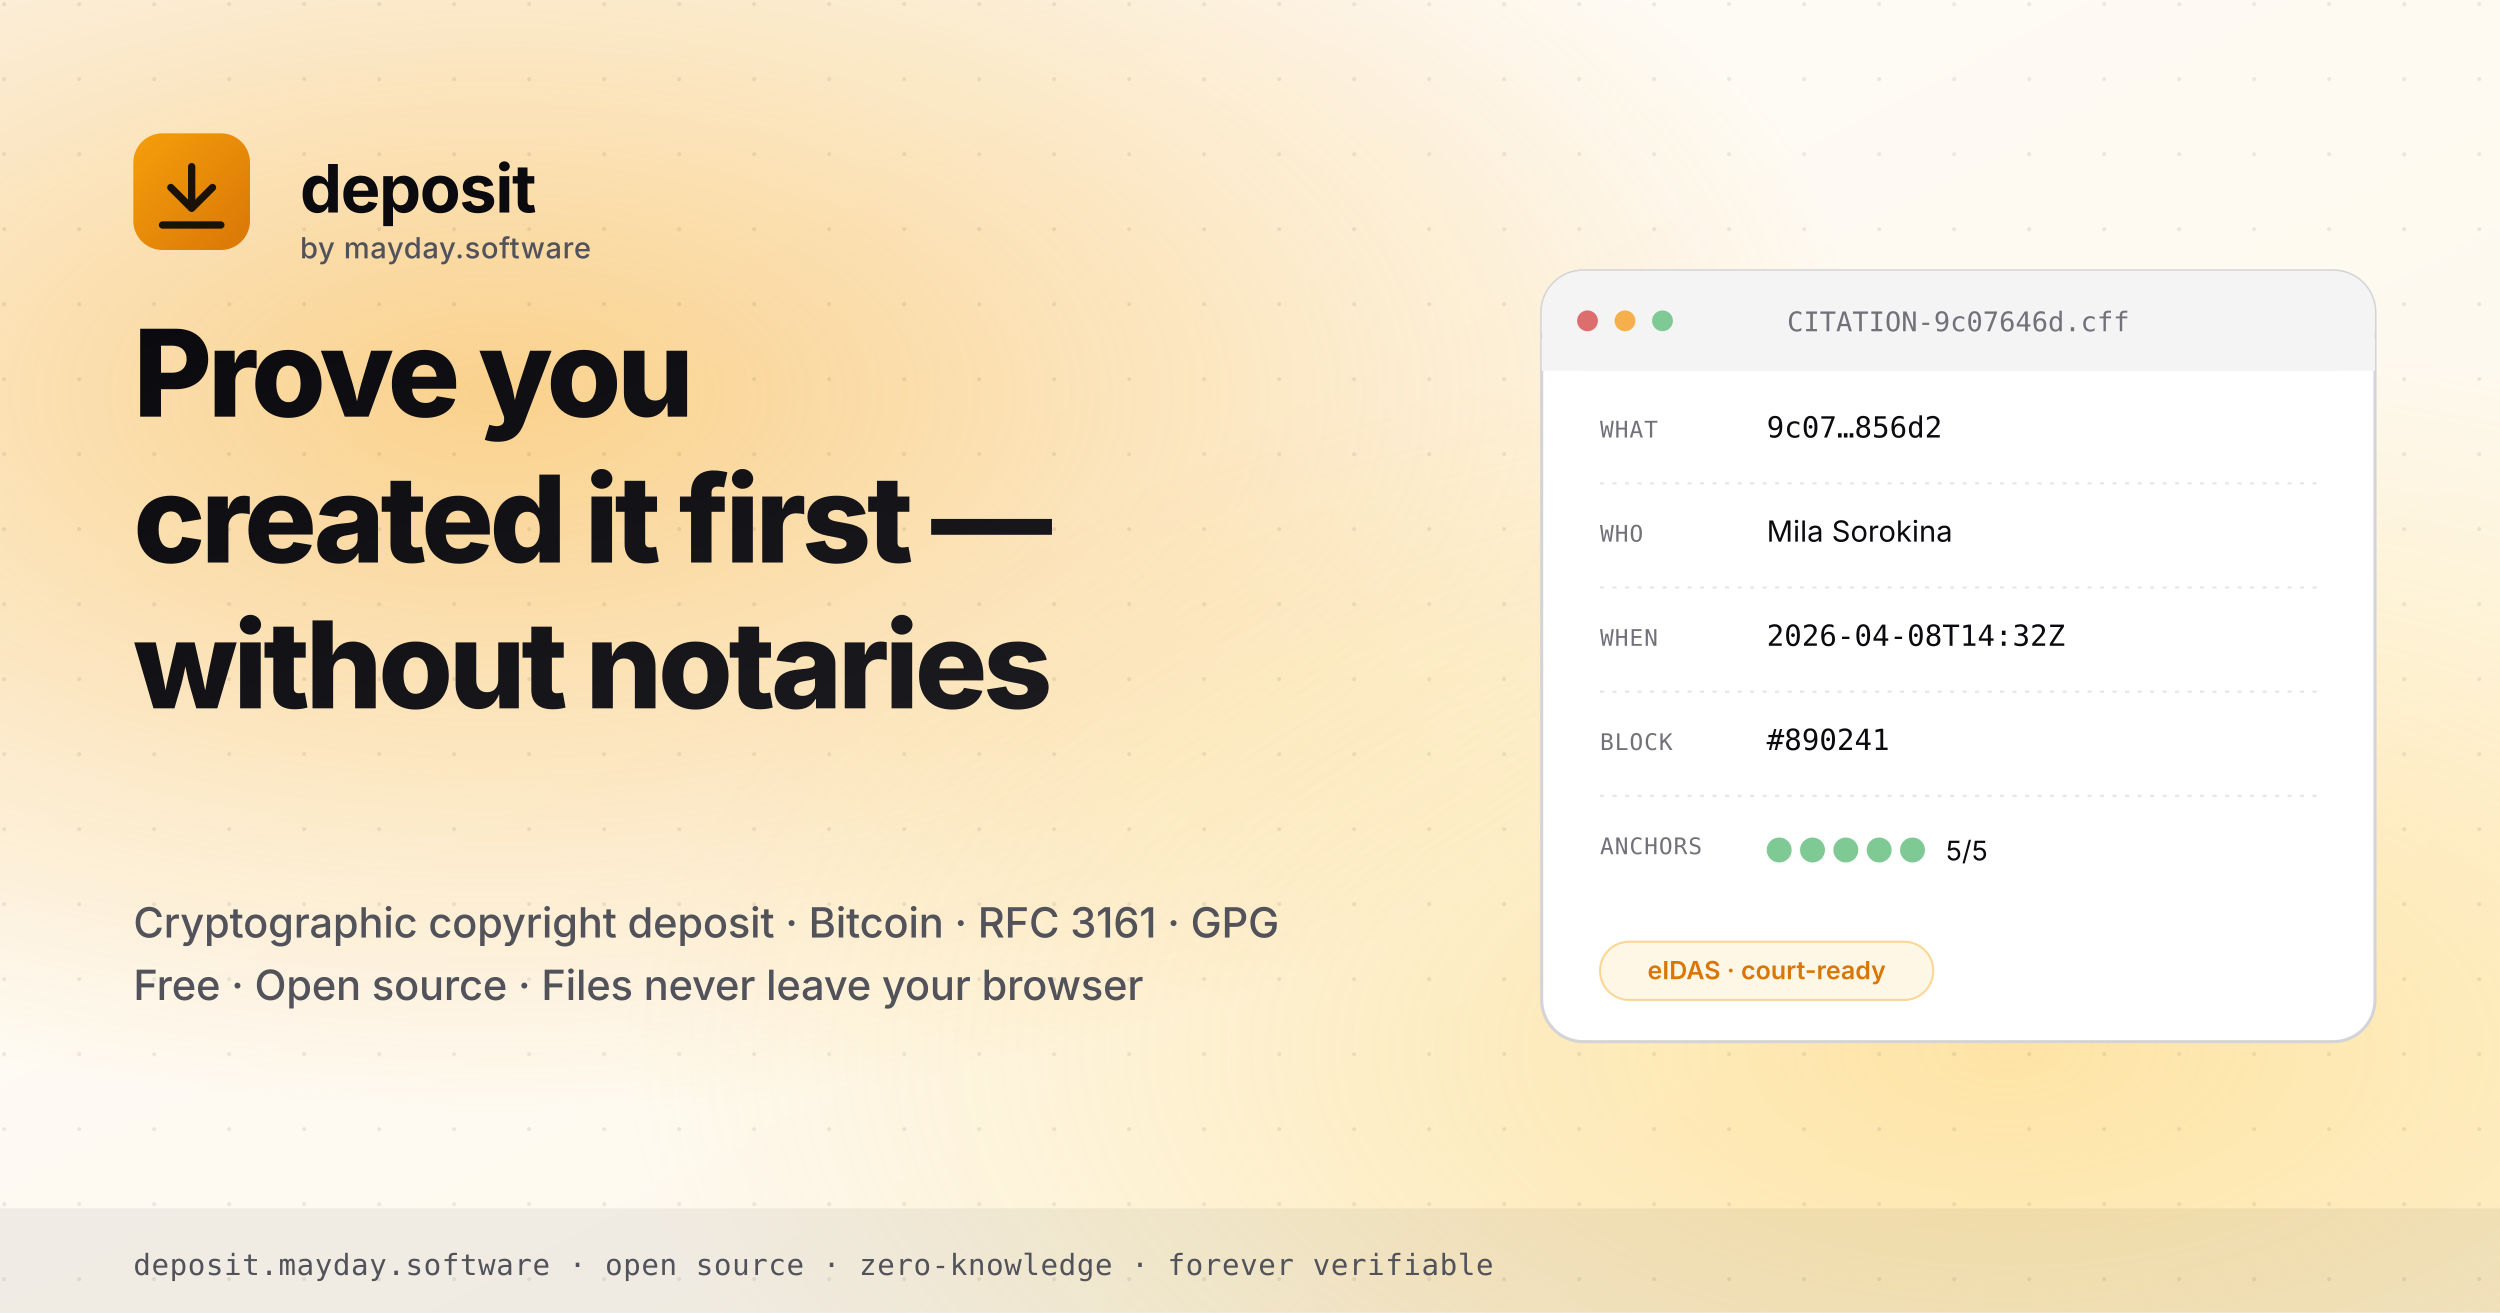
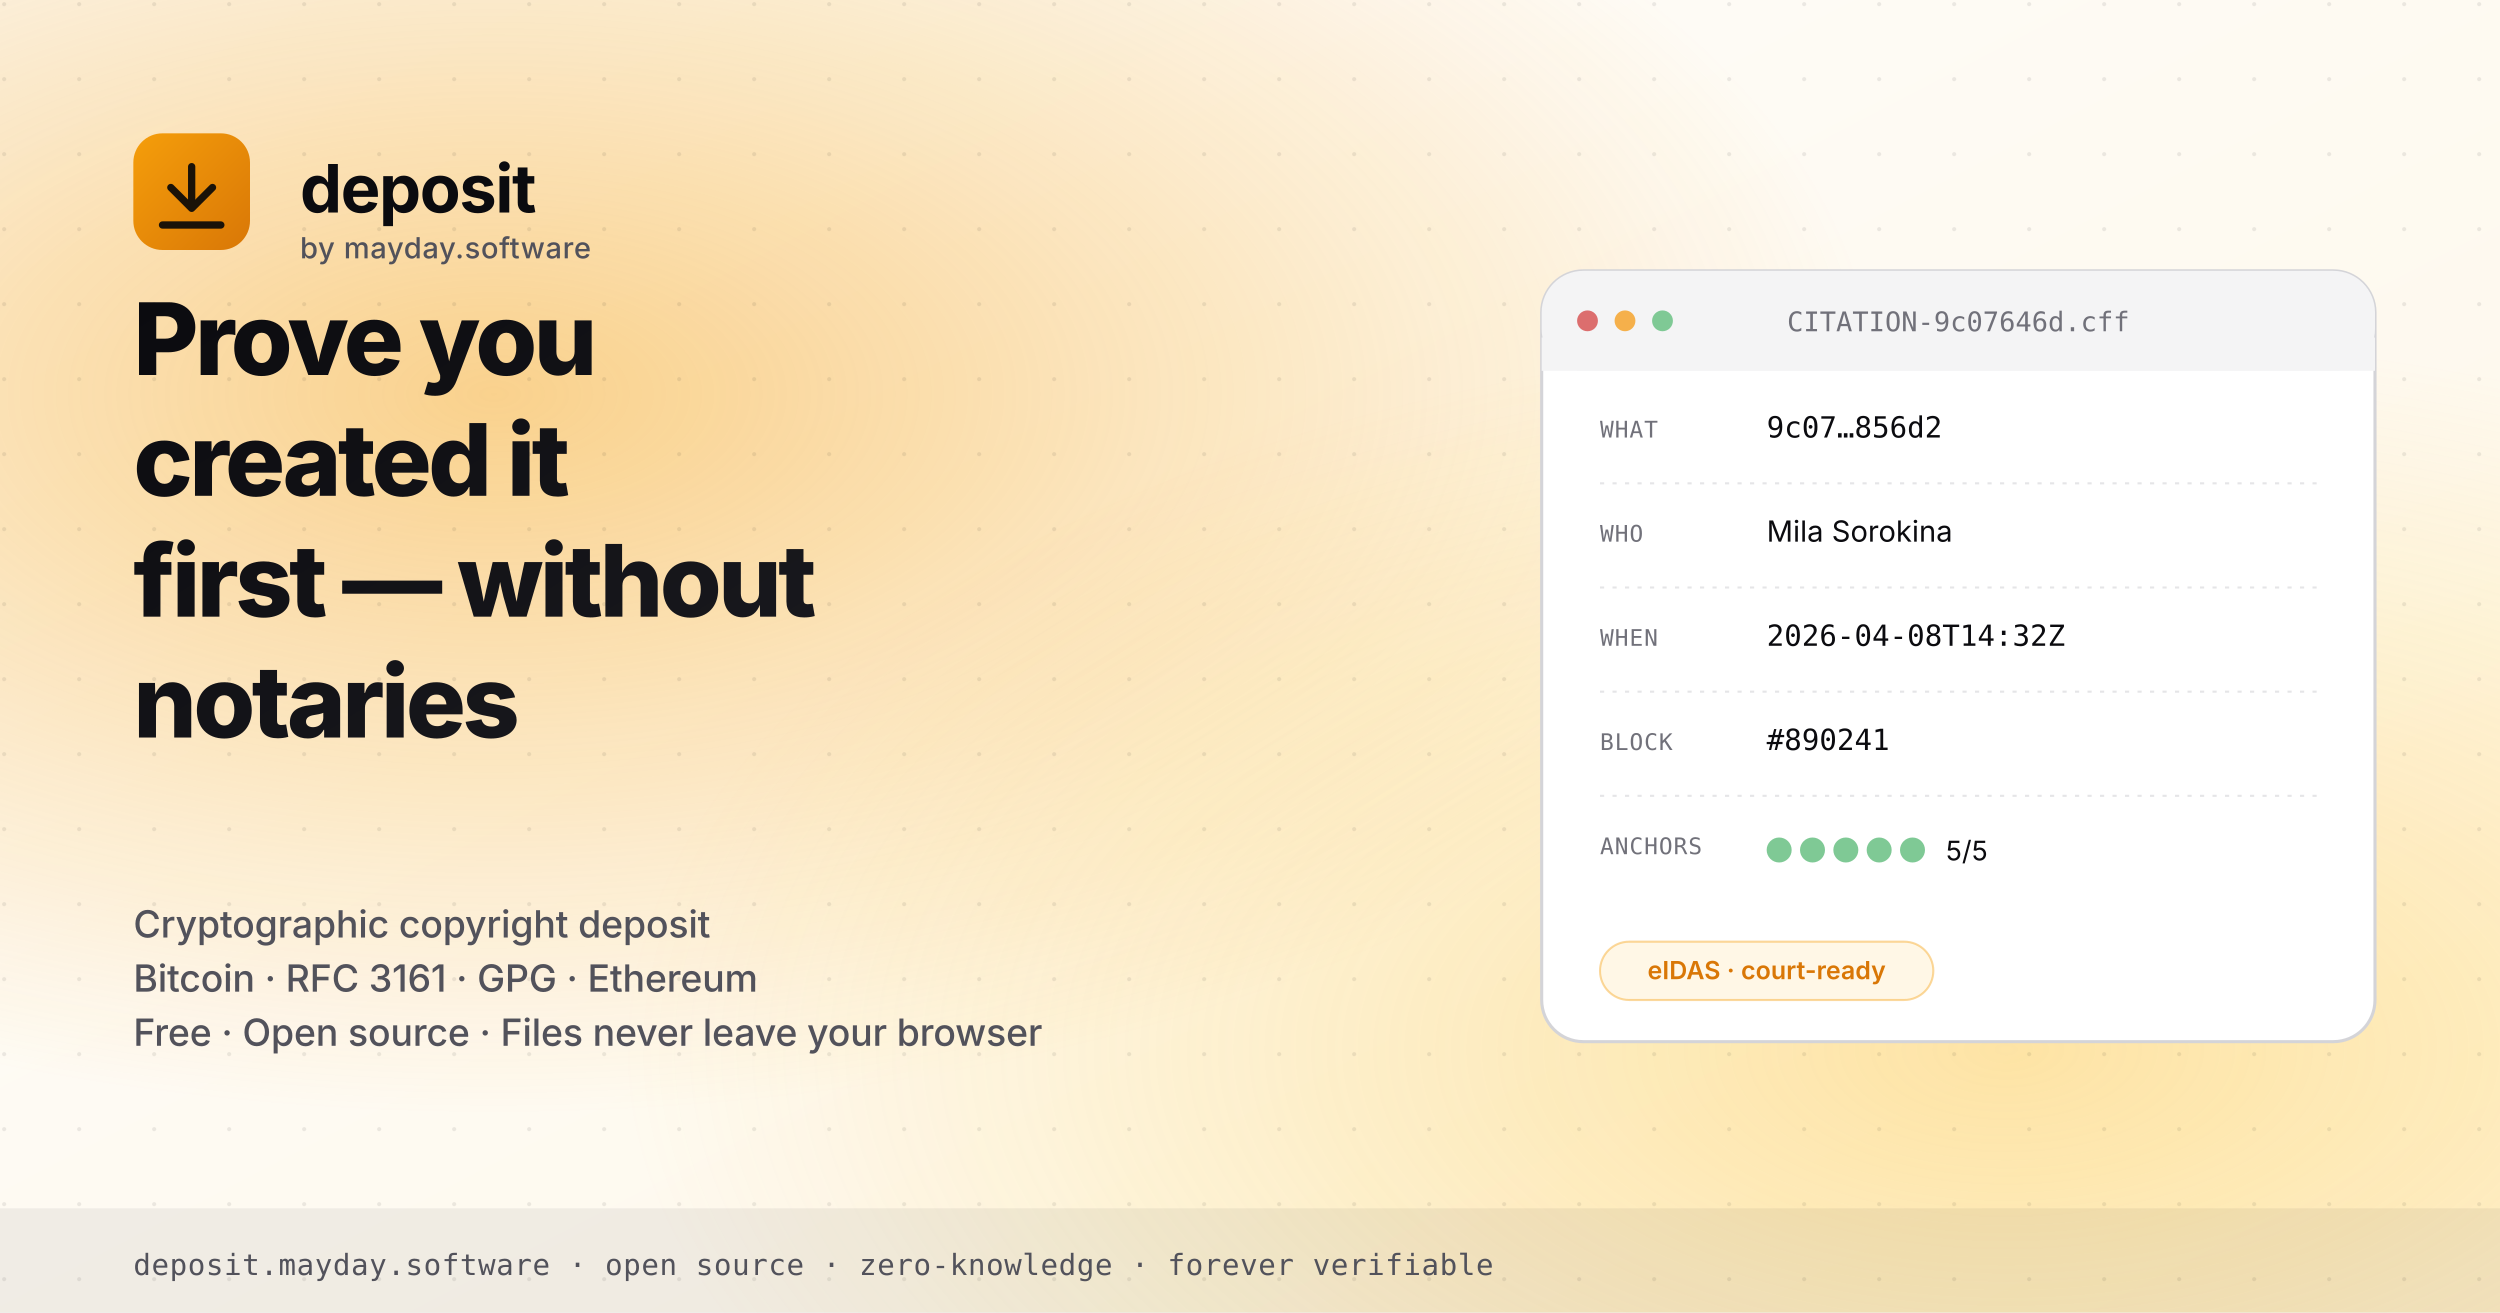
<svg xmlns="http://www.w3.org/2000/svg" width="1200" height="630" viewBox="0 0 1200 630" role="img" aria-label="deposit — Prove you created it first">
  <defs>
    <linearGradient id="bg" x1="0" y1="0" x2="1" y2="1">
      <stop offset="0%" stop-color="#fdfdfd" />
      <stop offset="100%" stop-color="#fff7e6" />
    </linearGradient>
    <linearGradient id="brandText" x1="0" y1="0" x2="1" y2="1">
      <stop offset="0%" stop-color="#0b0b0f" />
      <stop offset="100%" stop-color="#1a1a1f" />
    </linearGradient>
    <linearGradient id="amber" x1="0" y1="0" x2="1" y2="1">
      <stop offset="0%" stop-color="#f59e0b" />
      <stop offset="100%" stop-color="#d97706" />
    </linearGradient>
    <radialGradient id="meshA" cx="20%" cy="30%" r="55%">
      <stop offset="0%" stop-color="#f59e0b" stop-opacity="0.45" />
      <stop offset="100%" stop-color="#f59e0b" stop-opacity="0" />
    </radialGradient>
    <radialGradient id="meshB" cx="80%" cy="80%" r="55%">
      <stop offset="0%" stop-color="#fbbf24" stop-opacity="0.35" />
      <stop offset="100%" stop-color="#fbbf24" stop-opacity="0" />
    </radialGradient>
  </defs>
  <rect width="1200" height="630" fill="url(#bg)" />
  <rect width="1200" height="630" fill="url(#meshA)" />
  <rect width="1200" height="630" fill="url(#meshB)" />
  <g opacity="0.08">
    <pattern id="dots" x="0" y="0" width="36" height="36" patternUnits="userSpaceOnUse">
      <circle cx="2" cy="2" r="1" fill="#0b0b0f" />
    </pattern>
    <rect width="1200" height="630" fill="url(#dots)" />
  </g>
  <g transform="translate(64, 64)">
    <rect width="56" height="56" rx="14" fill="url(#amber)" />
    <g transform="translate(28, 28)" stroke="#1a1208" stroke-width="3.5" stroke-linecap="round" stroke-linejoin="round" fill="none">
      <path d="M -10 -2 L 0 8 L 10 -2" />
      <line x1="0" y1="-12" x2="0" y2="6" />
      <line x1="-14" y1="16" x2="14" y2="16" />
    </g>
    <text x="80" y="38" font-family="Space Grotesk, Inter, system-ui, sans-serif" font-size="32" font-weight="700" fill="#0b0b0f" letter-spacing="-0.02em">deposit</text>
    <text x="80" y="60" font-family="Inter, system-ui, sans-serif" font-size="14" font-weight="500" fill="#52525b" letter-spacing="0.02em">by mayday.software</text>
  </g>
-   <g transform="translate(64, 200)">
-     <text font-family="Inter, system-ui, sans-serif" font-size="58" font-weight="800" fill="url(#brandText)" letter-spacing="-0.035em">
+   <g transform="translate(64, 180)">
+     <text font-family="Inter, system-ui, sans-serif" font-size="48" font-weight="800" fill="url(#brandText)" letter-spacing="-0.035em">
      <tspan x="0" dy="0">Prove you</tspan>
-       <tspan x="0" dy="70">created it first —</tspan>
-       <tspan x="0" dy="70">without notaries</tspan>
+       <tspan x="0" dy="58">created it</tspan>
+       <tspan x="0" dy="58">first — without</tspan>
+       <tspan x="0" dy="58">notaries</tspan>
    </text>
  </g>
  <g transform="translate(64, 450)">
-     <text font-family="Inter, system-ui, sans-serif" font-size="20" font-weight="500" fill="#52525b" letter-spacing="-0.005em">
-       <tspan x="0" dy="0">Cryptographic copyright deposit · Bitcoin · RFC 3161 · GPG</tspan>
-       <tspan x="0" dy="30">Free · Open source · Files never leave your browser</tspan>
+     <text font-family="Inter, system-ui, sans-serif" font-size="18" font-weight="500" fill="#52525b" letter-spacing="-0.005em">
+       <tspan x="0" dy="0">Cryptographic copyright deposit</tspan>
+       <tspan x="0" dy="26">Bitcoin · RFC 3161 · GPG · Ethereum</tspan>
+       <tspan x="0" dy="26">Free · Open source · Files never leave your browser</tspan>
    </text>
  </g>
  <g transform="translate(740, 130)">
    <rect width="400" height="370" rx="20" fill="#ffffff" stroke="#d4d4d8" stroke-width="1.5" />
    <g transform="translate(0, 0)">
      <rect width="400" height="48" rx="20" fill="#f4f4f5" />
      <rect y="32" width="400" height="16" fill="#f4f4f5" />
      <circle cx="22" cy="24" r="5" fill="#dc6e6e" />
      <circle cx="40" cy="24" r="5" fill="#f5b04b" />
      <circle cx="58" cy="24" r="5" fill="#7fc995" />
      <text x="200" y="29" font-family="JetBrains Mono, monospace" font-size="13" fill="#71717a" text-anchor="middle">CITATION-9c07646d.cff</text>
    </g>
    <g transform="translate(28, 80)" font-family="JetBrains Mono, monospace">
      <text font-size="11" fill="#71717a" letter-spacing="0.04em">WHAT</text>
      <text x="80" font-size="14" fill="#0b0b0f">9c07…856d2</text>
      <line x1="0" y1="22" x2="344" y2="22" stroke="#e5e5e7" stroke-dasharray="2 4" />
      <g transform="translate(0, 50)">
        <text font-size="11" fill="#71717a" letter-spacing="0.04em">WHO</text>
        <text x="80" font-size="14" fill="#0b0b0f" font-family="Inter, sans-serif">Mila Sorokina</text>
        <line x1="0" y1="22" x2="344" y2="22" stroke="#e5e5e7" stroke-dasharray="2 4" />
      </g>
      <g transform="translate(0, 100)">
        <text font-size="11" fill="#71717a" letter-spacing="0.04em">WHEN</text>
        <text x="80" font-size="14" fill="#0b0b0f">2026-04-08T14:32Z</text>
        <line x1="0" y1="22" x2="344" y2="22" stroke="#e5e5e7" stroke-dasharray="2 4" />
      </g>
      <g transform="translate(0, 150)">
        <text font-size="11" fill="#71717a" letter-spacing="0.04em">BLOCK</text>
        <text x="80" font-size="14" fill="#0b0b0f">#890241</text>
        <line x1="0" y1="22" x2="344" y2="22" stroke="#e5e5e7" stroke-dasharray="2 4" />
      </g>
      <g transform="translate(0, 200)">
        <text font-size="11" fill="#71717a" letter-spacing="0.04em">ANCHORS</text>
        <g transform="translate(80, -8)">
          <circle cx="6" cy="6" r="6" fill="#7fc995" />
          <circle cx="22" cy="6" r="6" fill="#7fc995" />
          <circle cx="38" cy="6" r="6" fill="#7fc995" />
          <circle cx="54" cy="6" r="6" fill="#7fc995" />
          <circle cx="70" cy="6" r="6" fill="#7fc995" />
          <text x="86" y="11" font-size="13" fill="#0b0b0f" font-family="Inter, sans-serif">5/5</text>
        </g>
      </g>
    </g>
    <g transform="translate(28, 322)">
      <rect width="160" height="28" rx="14" fill="#fff7e6" stroke="#f59e0b" stroke-opacity="0.4" />
      <text x="80" y="18" font-family="Inter, sans-serif" font-size="12" font-weight="600" fill="#d97706" text-anchor="middle">eIDAS · court-ready</text>
    </g>
  </g>
  <g transform="translate(0, 580)">
    <rect width="1200" height="50" fill="#0b0b0f" opacity="0.06" />
    <text x="64" y="32" font-family="JetBrains Mono, monospace" font-size="14" fill="#52525b" letter-spacing="0.02em">deposit.mayday.software · open source · zero-knowledge · forever verifiable</text>
  </g>
</svg>
